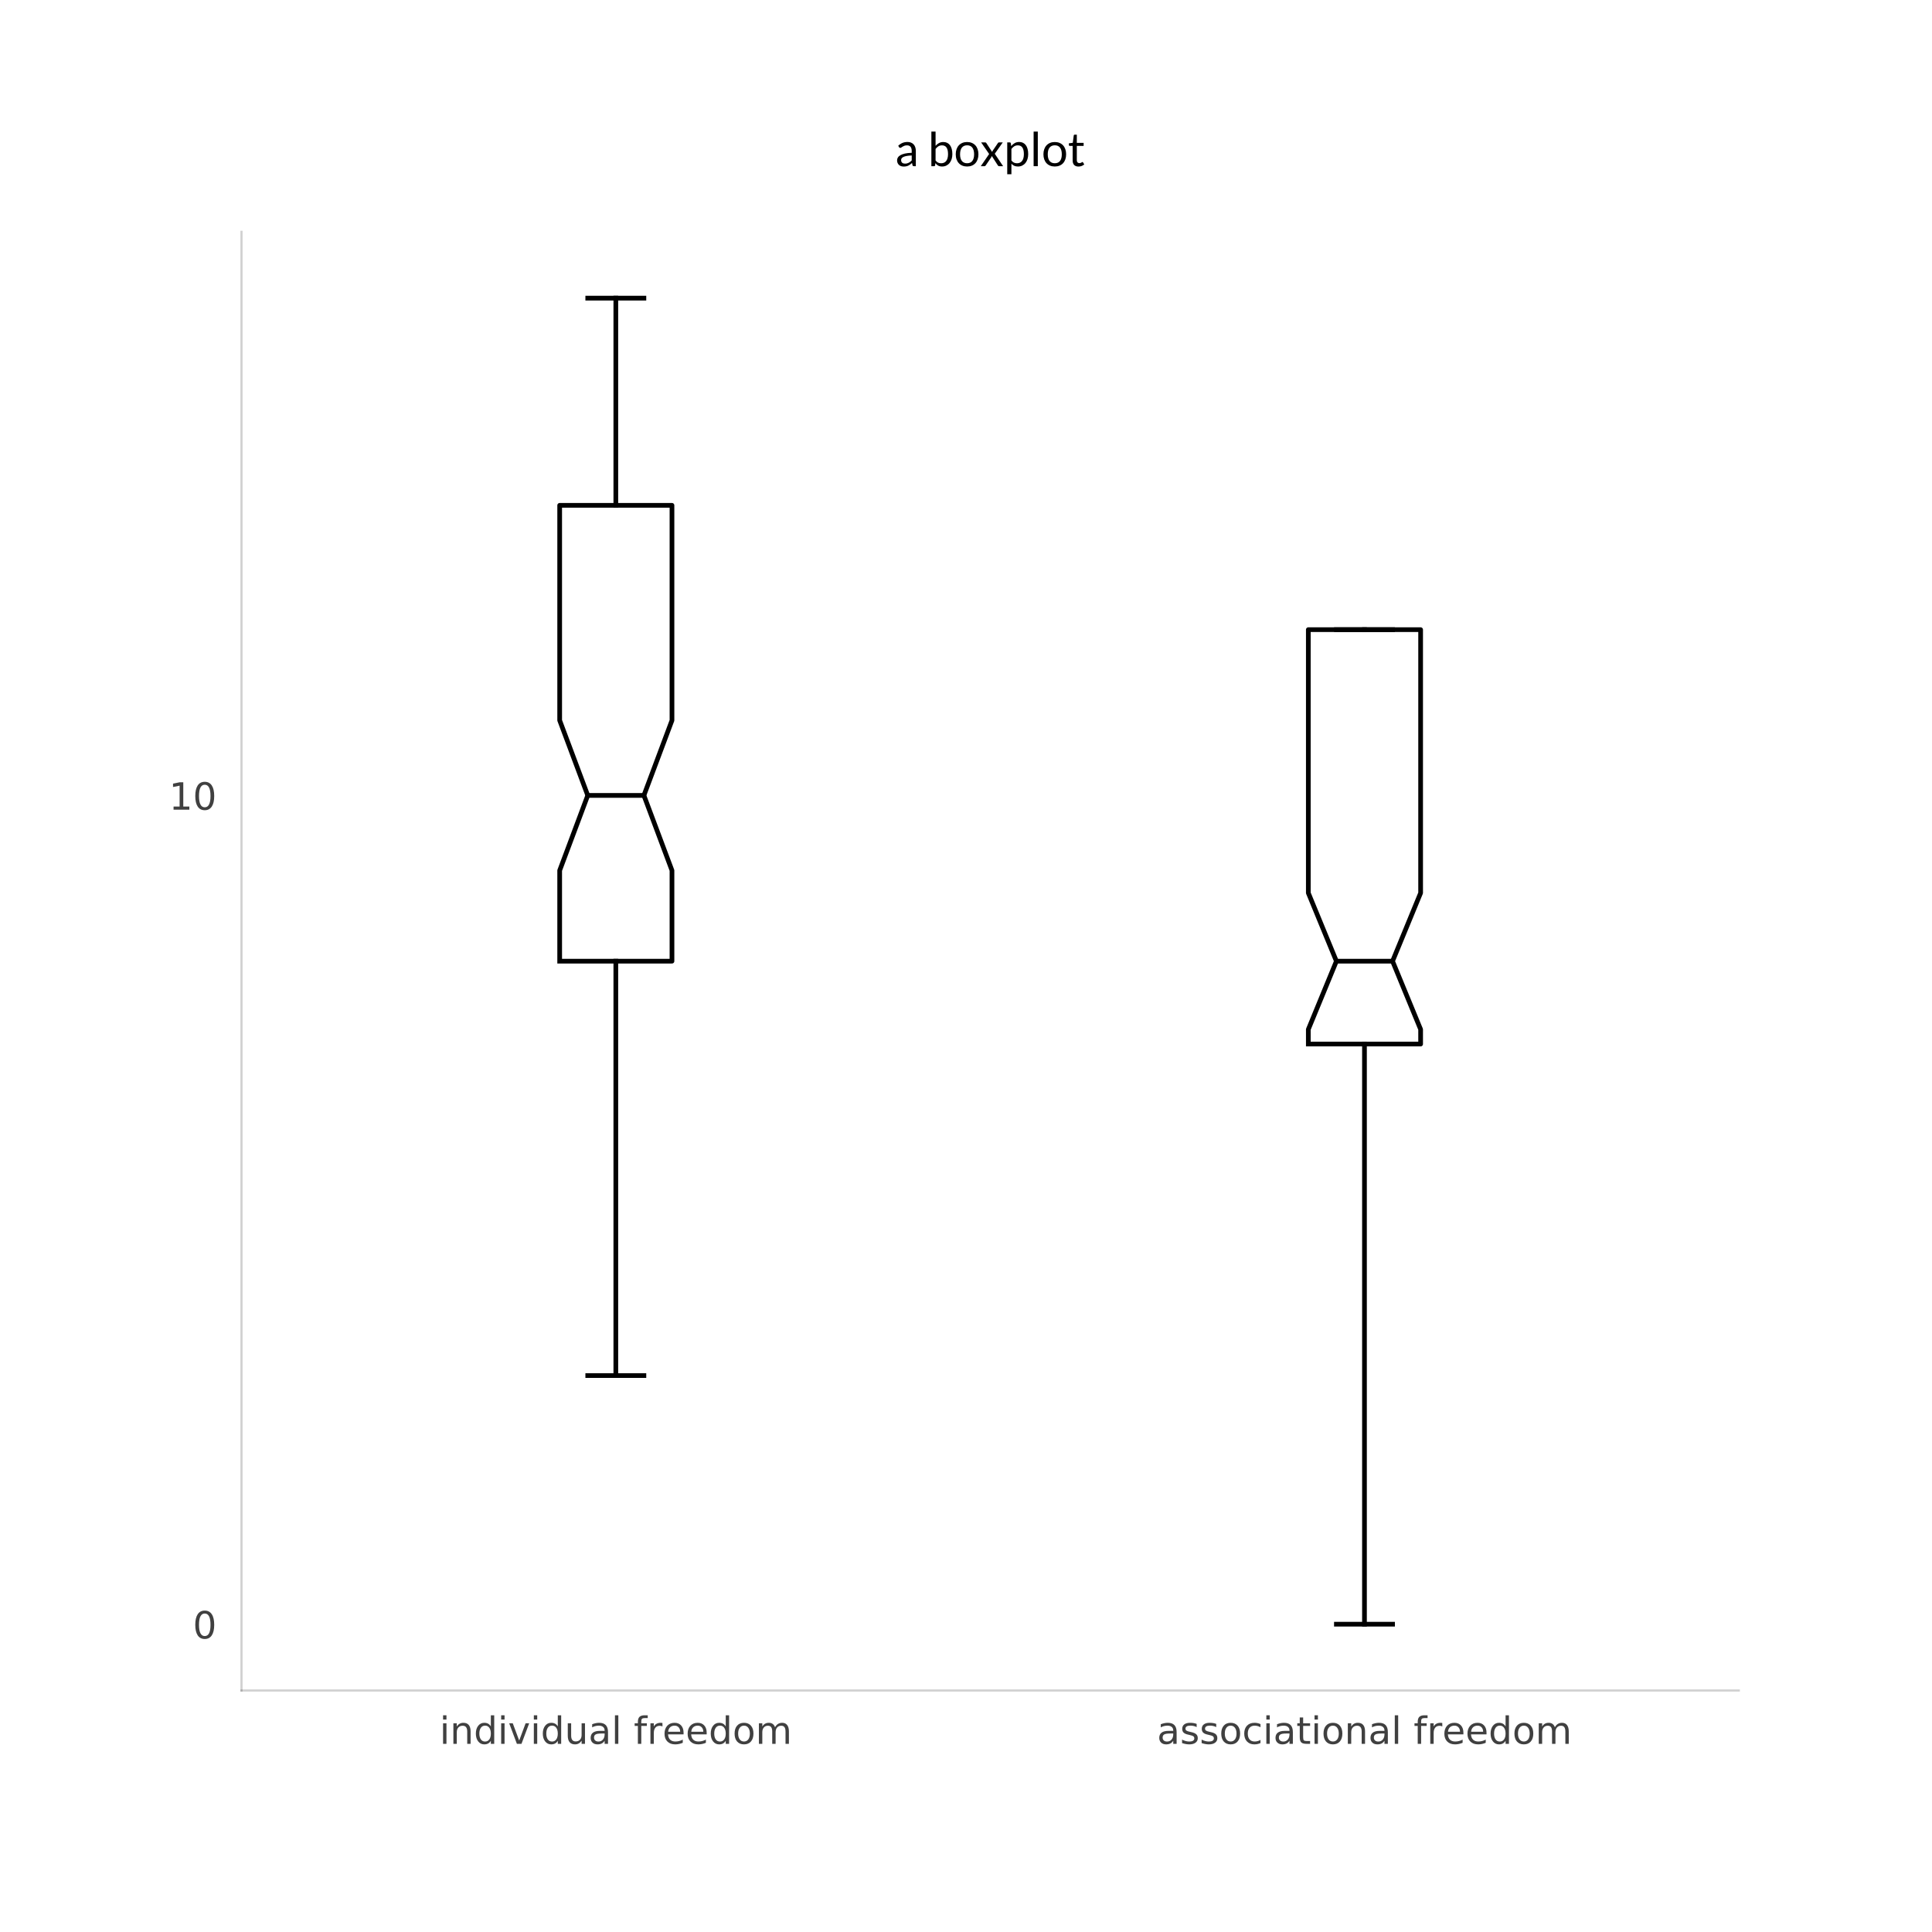
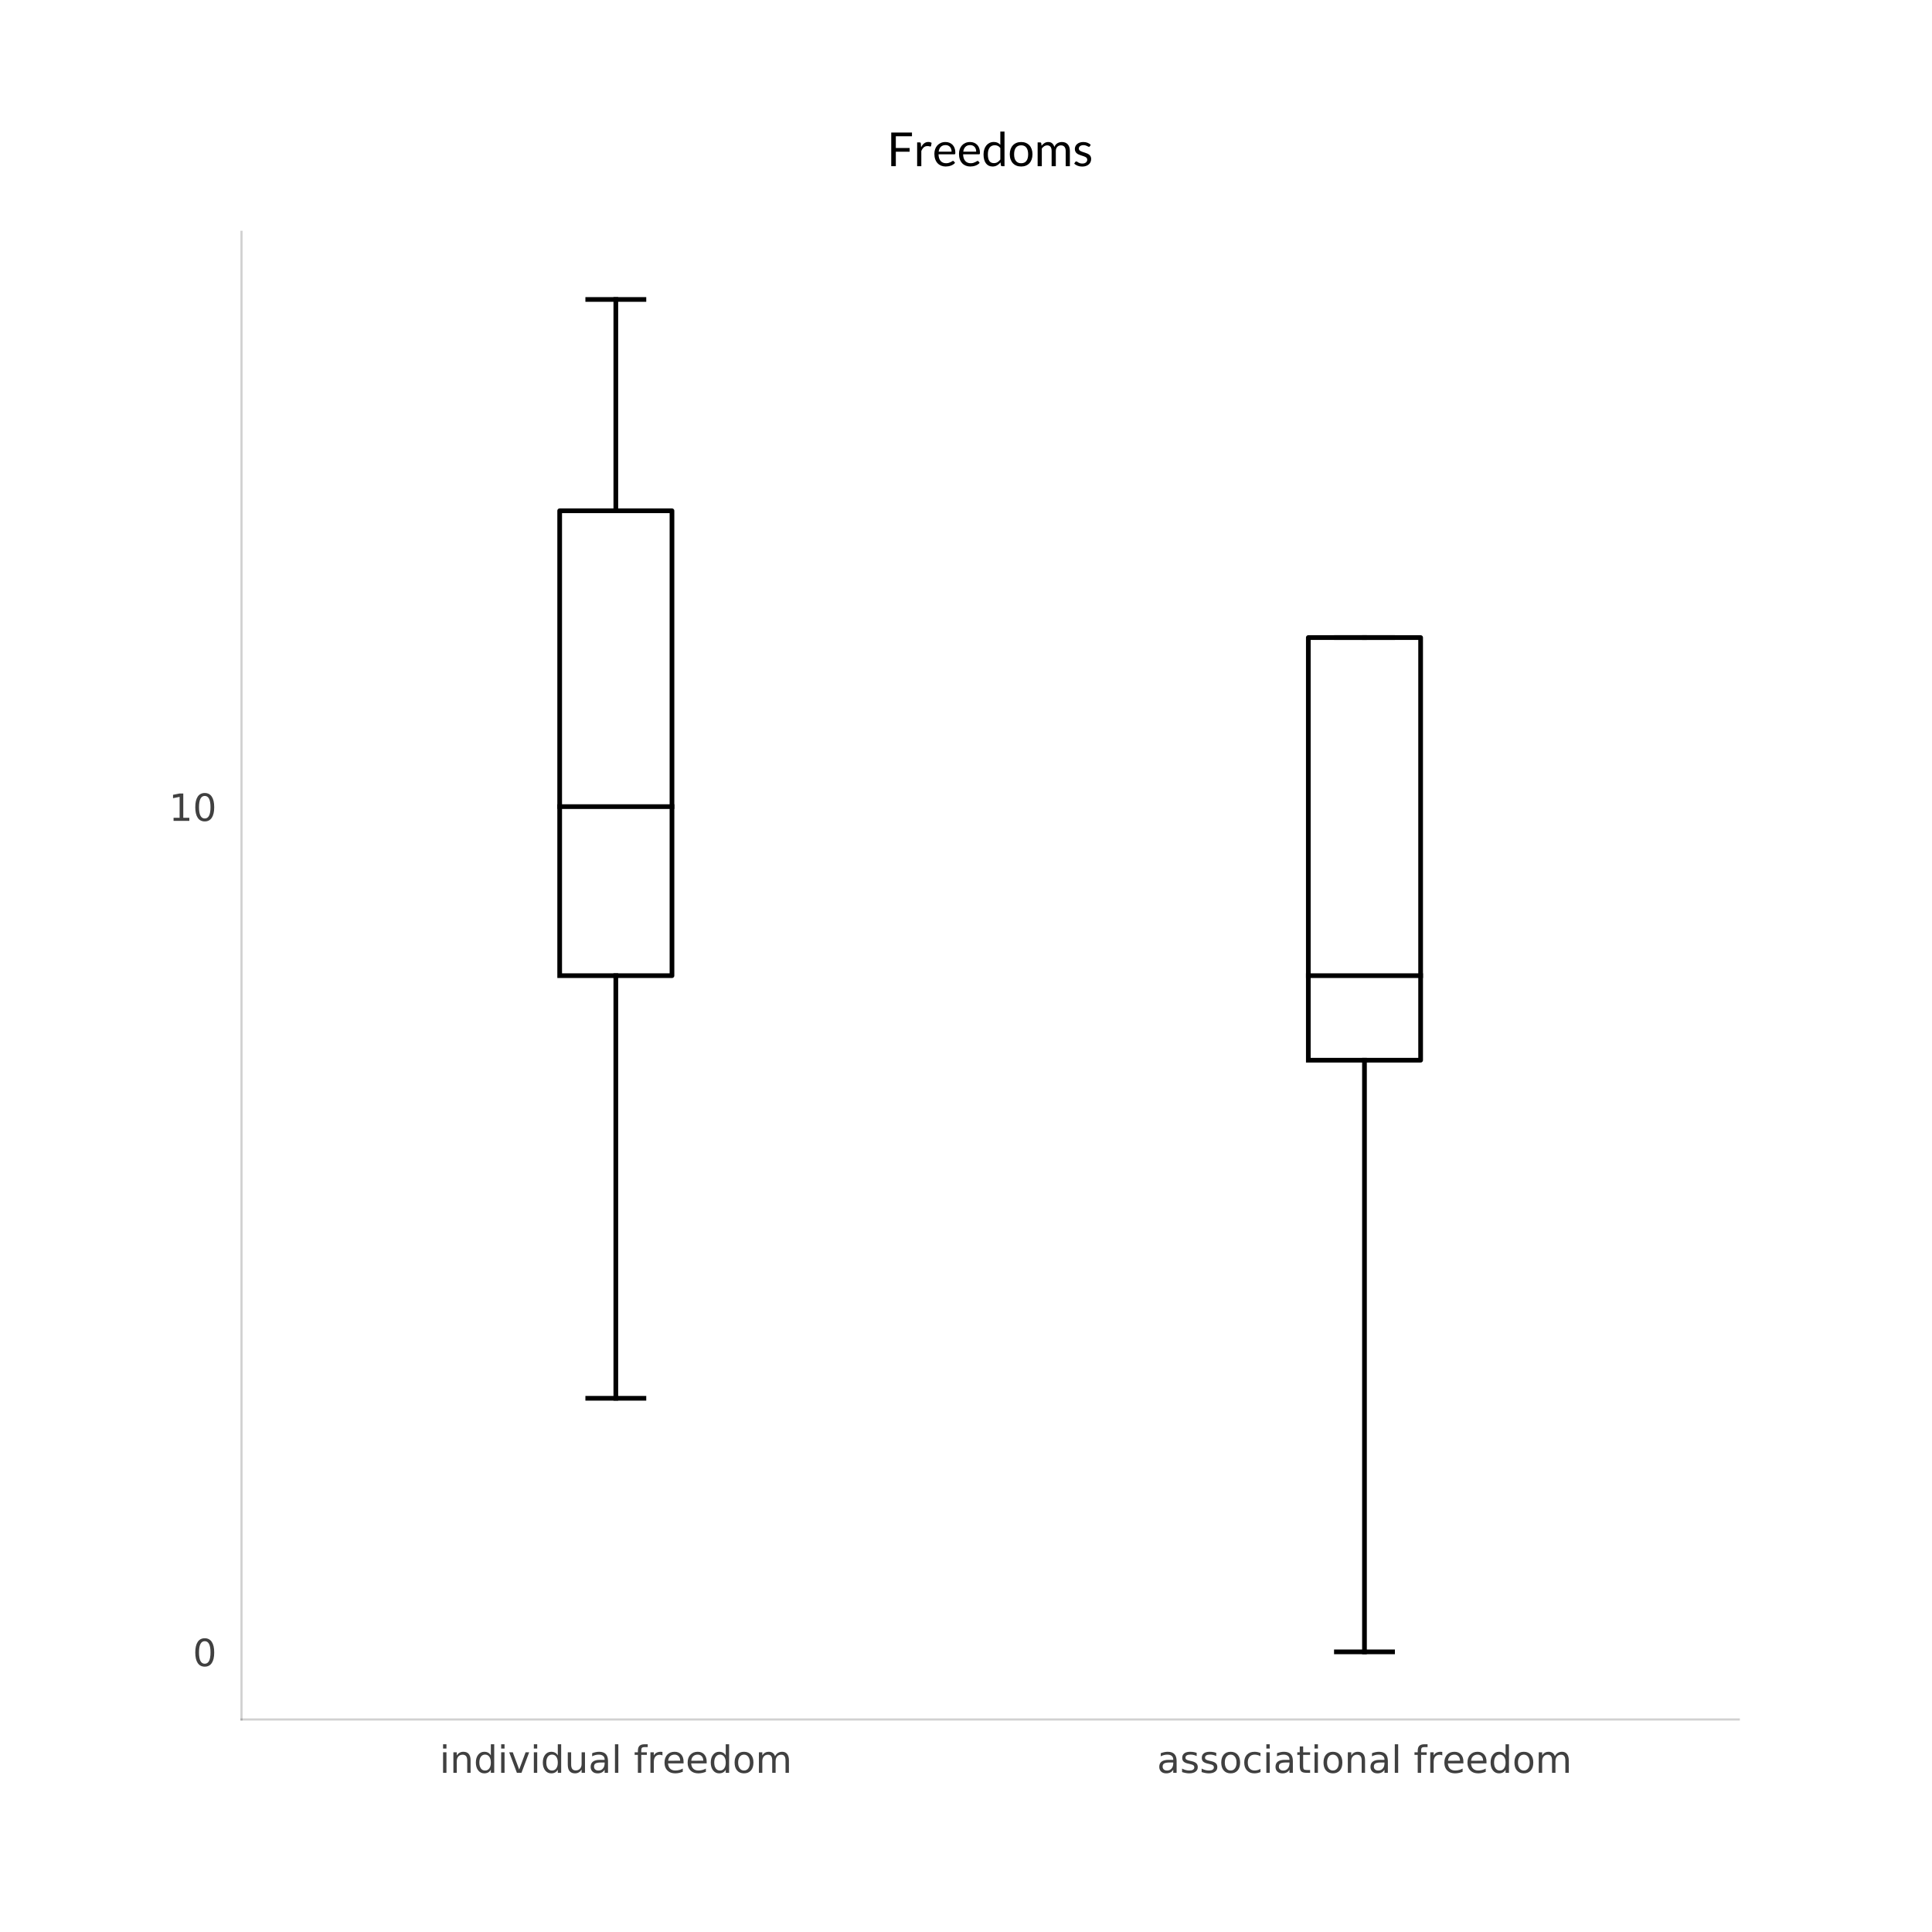
<svg xmlns="http://www.w3.org/2000/svg" xmlns:xlink="http://www.w3.org/1999/xlink" height="720pt" version="1.1" viewBox="0 0 720 720" width="720pt">
  <defs>
    <style type="text/css">
*{stroke-linecap:butt;stroke-linejoin:round;}
  </style>
  </defs>
  <g id="figure_1">
    <g id="patch_1">
      <path d="M 0 720  L 720 720  L 720 0  L 0 0  z " style="fill:#ffffff;" />
    </g>
    <g id="axes_1">
      <g id="patch_2">
-         <path d="M 90 630  L 648 630  L 648 86.4  L 90 86.4  z " style="fill:#ffffff;" />
+         <path d="M 90 640.8  L 648 640.8  L 648 86.4  L 90 86.4  z " style="fill:#ffffff;" />
      </g>
      <g id="matplotlib.axis_1">
        <g id="xtick_1">
          <g id="line2d_1" />
          <g id="text_1">
            <defs>
              <path d="M 9.422 54.688  L 18.406 54.688  L 18.406 0  L 9.422 0  z M 9.422 75.984  L 18.406 75.984  L 18.406 64.594  L 9.422 64.594  z " id="DejaVuSans-69" />
              <path d="M 54.891 33.016  L 54.891 0  L 45.906 0  L 45.906 32.719  Q 45.906 40.484 42.875 44.328  Q 39.844 48.188 33.797 48.188  Q 26.516 48.188 22.312 43.547  Q 18.109 38.922 18.109 30.906  L 18.109 0  L 9.078 0  L 9.078 54.688  L 18.109 54.688  L 18.109 46.188  Q 21.344 51.125 25.703 53.562  Q 30.078 56 35.797 56  Q 45.219 56 50.047 50.172  Q 54.891 44.344 54.891 33.016  z " id="DejaVuSans-6e" />
              <path d="M 45.406 46.391  L 45.406 75.984  L 54.391 75.984  L 54.391 0  L 45.406 0  L 45.406 8.203  Q 42.578 3.328 38.25 0.953  Q 33.938 -1.422 27.875 -1.422  Q 17.969 -1.422 11.734 6.484  Q 5.516 14.406 5.516 27.297  Q 5.516 40.188 11.734 48.094  Q 17.969 56 27.875 56  Q 33.938 56 38.25 53.625  Q 42.578 51.266 45.406 46.391  z M 14.797 27.297  Q 14.797 17.391 18.875 11.75  Q 22.953 6.109 30.078 6.109  Q 37.203 6.109 41.297 11.75  Q 45.406 17.391 45.406 27.297  Q 45.406 37.203 41.297 42.844  Q 37.203 48.484 30.078 48.484  Q 22.953 48.484 18.875 42.844  Q 14.797 37.203 14.797 27.297  z " id="DejaVuSans-64" />
              <path d="M 2.984 54.688  L 12.5 54.688  L 29.594 8.797  L 46.688 54.688  L 56.203 54.688  L 35.688 0  L 23.484 0  z " id="DejaVuSans-76" />
              <path d="M 8.5 21.578  L 8.5 54.688  L 17.484 54.688  L 17.484 21.922  Q 17.484 14.156 20.5 10.266  Q 23.531 6.391 29.594 6.391  Q 36.859 6.391 41.078 11.031  Q 45.312 15.672 45.312 23.688  L 45.312 54.688  L 54.297 54.688  L 54.297 0  L 45.312 0  L 45.312 8.406  Q 42.047 3.422 37.719 1  Q 33.406 -1.422 27.688 -1.422  Q 18.266 -1.422 13.375 4.438  Q 8.5 10.297 8.5 21.578  z M 31.109 56  z " id="DejaVuSans-75" />
              <path d="M 34.281 27.484  Q 23.391 27.484 19.188 25  Q 14.984 22.516 14.984 16.5  Q 14.984 11.719 18.141 8.906  Q 21.297 6.109 26.703 6.109  Q 34.188 6.109 38.703 11.406  Q 43.219 16.703 43.219 25.484  L 43.219 27.484  z M 52.203 31.203  L 52.203 0  L 43.219 0  L 43.219 8.297  Q 40.141 3.328 35.547 0.953  Q 30.953 -1.422 24.312 -1.422  Q 15.922 -1.422 10.953 3.297  Q 6 8.016 6 15.922  Q 6 25.141 12.172 29.828  Q 18.359 34.516 30.609 34.516  L 43.219 34.516  L 43.219 35.406  Q 43.219 41.609 39.141 45  Q 35.062 48.391 27.688 48.391  Q 23 48.391 18.547 47.266  Q 14.109 46.141 10.016 43.891  L 10.016 52.203  Q 14.938 54.109 19.578 55.047  Q 24.219 56 28.609 56  Q 40.484 56 46.344 49.844  Q 52.203 43.703 52.203 31.203  z " id="DejaVuSans-61" />
              <path d="M 9.422 75.984  L 18.406 75.984  L 18.406 0  L 9.422 0  z " id="DejaVuSans-6c" />
              <path id="DejaVuSans-20" />
              <path d="M 37.109 75.984  L 37.109 68.5  L 28.516 68.5  Q 23.688 68.5 21.797 66.547  Q 19.922 64.594 19.922 59.516  L 19.922 54.688  L 34.719 54.688  L 34.719 47.703  L 19.922 47.703  L 19.922 0  L 10.891 0  L 10.891 47.703  L 2.297 47.703  L 2.297 54.688  L 10.891 54.688  L 10.891 58.5  Q 10.891 67.625 15.141 71.797  Q 19.391 75.984 28.609 75.984  z " id="DejaVuSans-66" />
              <path d="M 41.109 46.297  Q 39.594 47.172 37.812 47.578  Q 36.031 48 33.891 48  Q 26.266 48 22.188 43.047  Q 18.109 38.094 18.109 28.812  L 18.109 0  L 9.078 0  L 9.078 54.688  L 18.109 54.688  L 18.109 46.188  Q 20.953 51.172 25.484 53.578  Q 30.031 56 36.531 56  Q 37.453 56 38.578 55.875  Q 39.703 55.766 41.062 55.516  z " id="DejaVuSans-72" />
              <path d="M 56.203 29.594  L 56.203 25.203  L 14.891 25.203  Q 15.484 15.922 20.484 11.062  Q 25.484 6.203 34.422 6.203  Q 39.594 6.203 44.453 7.469  Q 49.312 8.734 54.109 11.281  L 54.109 2.781  Q 49.266 0.734 44.188 -0.344  Q 39.109 -1.422 33.891 -1.422  Q 20.797 -1.422 13.156 6.188  Q 5.516 13.812 5.516 26.812  Q 5.516 40.234 12.766 48.109  Q 20.016 56 32.328 56  Q 43.359 56 49.781 48.891  Q 56.203 41.797 56.203 29.594  z M 47.219 32.234  Q 47.125 39.594 43.094 43.984  Q 39.062 48.391 32.422 48.391  Q 24.906 48.391 20.391 44.141  Q 15.875 39.891 15.188 32.172  z " id="DejaVuSans-65" />
              <path d="M 30.609 48.391  Q 23.391 48.391 19.188 42.75  Q 14.984 37.109 14.984 27.297  Q 14.984 17.484 19.156 11.844  Q 23.344 6.203 30.609 6.203  Q 37.797 6.203 41.984 11.859  Q 46.188 17.531 46.188 27.297  Q 46.188 37.016 41.984 42.703  Q 37.797 48.391 30.609 48.391  z M 30.609 56  Q 42.328 56 49.016 48.375  Q 55.719 40.766 55.719 27.297  Q 55.719 13.875 49.016 6.219  Q 42.328 -1.422 30.609 -1.422  Q 18.844 -1.422 12.172 6.219  Q 5.516 13.875 5.516 27.297  Q 5.516 40.766 12.172 48.375  Q 18.844 56 30.609 56  z " id="DejaVuSans-6f" />
              <path d="M 52 44.188  Q 55.375 50.25 60.062 53.125  Q 64.75 56 71.094 56  Q 79.641 56 84.281 50.016  Q 88.922 44.047 88.922 33.016  L 88.922 0  L 79.891 0  L 79.891 32.719  Q 79.891 40.578 77.094 44.375  Q 74.312 48.188 68.609 48.188  Q 61.625 48.188 57.562 43.547  Q 53.516 38.922 53.516 30.906  L 53.516 0  L 44.484 0  L 44.484 32.719  Q 44.484 40.625 41.703 44.406  Q 38.922 48.188 33.109 48.188  Q 26.219 48.188 22.156 43.531  Q 18.109 38.875 18.109 30.906  L 18.109 0  L 9.078 0  L 9.078 54.688  L 18.109 54.688  L 18.109 46.188  Q 21.188 51.219 25.484 53.609  Q 29.781 56 35.688 56  Q 41.656 56 45.828 52.969  Q 50 49.953 52 44.188  z " id="DejaVuSans-6d" />
            </defs>
-             <g style="fill:#404040;" transform="translate(163.8039 649.8778)scale(0.14 -0.14)">
+             <g style="fill:#404040;" transform="translate(163.8039 660.6778)scale(0.14 -0.14)">
              <use xlink:href="#DejaVuSans-69" />
              <use x="27.783" xlink:href="#DejaVuSans-6e" />
              <use x="91.162" xlink:href="#DejaVuSans-64" />
              <use x="154.639" xlink:href="#DejaVuSans-69" />
              <use x="182.422" xlink:href="#DejaVuSans-76" />
              <use x="241.602" xlink:href="#DejaVuSans-69" />
              <use x="269.385" xlink:href="#DejaVuSans-64" />
              <use x="332.861" xlink:href="#DejaVuSans-75" />
              <use x="396.24" xlink:href="#DejaVuSans-61" />
              <use x="457.52" xlink:href="#DejaVuSans-6c" />
              <use x="485.303" xlink:href="#DejaVuSans-20" />
              <use x="517.09" xlink:href="#DejaVuSans-66" />
              <use x="552.295" xlink:href="#DejaVuSans-72" />
              <use x="593.377" xlink:href="#DejaVuSans-65" />
              <use x="654.9" xlink:href="#DejaVuSans-65" />
              <use x="716.424" xlink:href="#DejaVuSans-64" />
              <use x="779.9" xlink:href="#DejaVuSans-6f" />
              <use x="841.082" xlink:href="#DejaVuSans-6d" />
            </g>
          </g>
        </g>
        <g id="xtick_2">
          <g id="line2d_2" />
          <g id="text_2">
            <defs>
              <path d="M 44.281 53.078  L 44.281 44.578  Q 40.484 46.531 36.375 47.5  Q 32.281 48.484 27.875 48.484  Q 21.188 48.484 17.844 46.438  Q 14.5 44.391 14.5 40.281  Q 14.5 37.156 16.891 35.375  Q 19.281 33.594 26.516 31.984  L 29.594 31.297  Q 39.156 29.25 43.188 25.516  Q 47.219 21.781 47.219 15.094  Q 47.219 7.469 41.188 3.016  Q 35.156 -1.422 24.609 -1.422  Q 20.219 -1.422 15.453 -0.562  Q 10.688 0.297 5.422 2  L 5.422 11.281  Q 10.406 8.688 15.234 7.391  Q 20.062 6.109 24.812 6.109  Q 31.156 6.109 34.562 8.281  Q 37.984 10.453 37.984 14.406  Q 37.984 18.062 35.516 20.016  Q 33.062 21.969 24.703 23.781  L 21.578 24.516  Q 13.234 26.266 9.516 29.906  Q 5.812 33.547 5.812 39.891  Q 5.812 47.609 11.281 51.797  Q 16.75 56 26.812 56  Q 31.781 56 36.172 55.266  Q 40.578 54.547 44.281 53.078  z " id="DejaVuSans-73" />
              <path d="M 48.781 52.594  L 48.781 44.188  Q 44.969 46.297 41.141 47.344  Q 37.312 48.391 33.406 48.391  Q 24.656 48.391 19.812 42.844  Q 14.984 37.312 14.984 27.297  Q 14.984 17.281 19.812 11.734  Q 24.656 6.203 33.406 6.203  Q 37.312 6.203 41.141 7.25  Q 44.969 8.297 48.781 10.406  L 48.781 2.094  Q 45.016 0.344 40.984 -0.531  Q 36.969 -1.422 32.422 -1.422  Q 20.062 -1.422 12.781 6.344  Q 5.516 14.109 5.516 27.297  Q 5.516 40.672 12.859 48.328  Q 20.219 56 33.016 56  Q 37.156 56 41.109 55.141  Q 45.062 54.297 48.781 52.594  z " id="DejaVuSans-63" />
              <path d="M 18.312 70.219  L 18.312 54.688  L 36.812 54.688  L 36.812 47.703  L 18.312 47.703  L 18.312 18.016  Q 18.312 11.328 20.141 9.422  Q 21.969 7.516 27.594 7.516  L 36.812 7.516  L 36.812 0  L 27.594 0  Q 17.188 0 13.234 3.875  Q 9.281 7.766 9.281 18.016  L 9.281 47.703  L 2.688 47.703  L 2.688 54.688  L 9.281 54.688  L 9.281 70.219  z " id="DejaVuSans-74" />
            </defs>
-             <g style="fill:#404040;" transform="translate(431.1839 649.8778)scale(0.14 -0.14)">
+             <g style="fill:#404040;" transform="translate(431.1839 660.6778)scale(0.14 -0.14)">
              <use xlink:href="#DejaVuSans-61" />
              <use x="61.279" xlink:href="#DejaVuSans-73" />
              <use x="113.379" xlink:href="#DejaVuSans-73" />
              <use x="165.479" xlink:href="#DejaVuSans-6f" />
              <use x="226.66" xlink:href="#DejaVuSans-63" />
              <use x="281.641" xlink:href="#DejaVuSans-69" />
              <use x="309.424" xlink:href="#DejaVuSans-61" />
              <use x="370.703" xlink:href="#DejaVuSans-74" />
              <use x="409.912" xlink:href="#DejaVuSans-69" />
              <use x="437.695" xlink:href="#DejaVuSans-6f" />
              <use x="498.877" xlink:href="#DejaVuSans-6e" />
              <use x="562.256" xlink:href="#DejaVuSans-61" />
              <use x="623.535" xlink:href="#DejaVuSans-6c" />
              <use x="651.318" xlink:href="#DejaVuSans-20" />
              <use x="683.105" xlink:href="#DejaVuSans-66" />
              <use x="718.311" xlink:href="#DejaVuSans-72" />
              <use x="759.393" xlink:href="#DejaVuSans-65" />
              <use x="820.916" xlink:href="#DejaVuSans-65" />
              <use x="882.439" xlink:href="#DejaVuSans-64" />
              <use x="945.916" xlink:href="#DejaVuSans-6f" />
              <use x="1007.098" xlink:href="#DejaVuSans-6d" />
            </g>
          </g>
        </g>
      </g>
      <g id="matplotlib.axis_2">
        <g id="ytick_1">
          <g id="line2d_3" />
          <g id="text_3">
            <defs>
              <path d="M 31.781 66.406  Q 24.172 66.406 20.328 58.906  Q 16.5 51.422 16.5 36.375  Q 16.5 21.391 20.328 13.891  Q 24.172 6.391 31.781 6.391  Q 39.453 6.391 43.281 13.891  Q 47.125 21.391 47.125 36.375  Q 47.125 51.422 43.281 58.906  Q 39.453 66.406 31.781 66.406  z M 31.781 74.219  Q 44.047 74.219 50.516 64.516  Q 56.984 54.828 56.984 36.375  Q 56.984 17.969 50.516 8.266  Q 44.047 -1.422 31.781 -1.422  Q 19.531 -1.422 13.062 8.266  Q 6.594 17.969 6.594 36.375  Q 6.594 54.828 13.062 64.516  Q 19.531 74.219 31.781 74.219  z " id="DejaVuSans-30" />
            </defs>
-             <g style="fill:#404040;" transform="translate(71.8525 610.6098)scale(0.14 -0.14)">
+             <g style="fill:#404040;" transform="translate(71.8525 620.9189)scale(0.14 -0.14)">
              <use xlink:href="#DejaVuSans-30" />
            </g>
          </g>
        </g>
        <g id="ytick_2">
          <g id="line2d_4" />
          <g id="text_4">
            <defs>
              <path d="M 12.406 8.297  L 28.516 8.297  L 28.516 63.922  L 10.984 60.406  L 10.984 69.391  L 28.422 72.906  L 38.281 72.906  L 38.281 8.297  L 54.391 8.297  L 54.391 0  L 12.406 0  z " id="DejaVuSans-31" />
            </defs>
-             <g style="fill:#404040;" transform="translate(62.945 301.7462)scale(0.14 -0.14)">
+             <g style="fill:#404040;" transform="translate(62.945 305.9189)scale(0.14 -0.14)">
              <use xlink:href="#DejaVuSans-31" />
              <use x="63.623" xlink:href="#DejaVuSans-30" />
            </g>
          </g>
        </g>
      </g>
      <g id="line2d_5">
-         <path clip-path="url(#pc41f311f8a)" d="M 208.575 358.2  L 250.425 358.2  L 250.425 324.385  L 239.963 296.427  L 250.425 268.469  L 250.425 188.325  L 208.575 188.325  L 208.575 268.469  L 219.037 296.427  L 208.575 324.385  L 208.575 358.2  " style="fill:none;stroke:#000000;stroke-linecap:square;stroke-width:1.75;" />
+         <path clip-path="url(#p5ec789d038)" d="M 208.575 363.6  L 250.425 363.6  L 250.425 190.35  L 208.575 190.35  L 208.575 363.6  " style="fill:none;stroke:#000000;stroke-linecap:square;stroke-width:1.75;" />
      </g>
      <g id="line2d_6">
-         <path clip-path="url(#pc41f311f8a)" d="M 229.5 358.2  L 229.5 512.632  " style="fill:none;stroke:#000000;stroke-linecap:square;stroke-width:1.75;" />
+         <path clip-path="url(#p5ec789d038)" d="M 229.5 363.6  L 229.5 521.1  " style="fill:none;stroke:#000000;stroke-linecap:square;stroke-width:1.75;" />
      </g>
      <g id="line2d_7">
-         <path clip-path="url(#pc41f311f8a)" d="M 229.5 188.325  L 229.5 111.109  " style="fill:none;stroke:#000000;stroke-linecap:square;stroke-width:1.75;" />
+         <path clip-path="url(#p5ec789d038)" d="M 229.5 190.35  L 229.5 111.6  " style="fill:none;stroke:#000000;stroke-linecap:square;stroke-width:1.75;" />
      </g>
      <g id="line2d_8">
-         <path clip-path="url(#pc41f311f8a)" d="M 219.037 512.632  L 239.963 512.632  " style="fill:none;stroke:#000000;stroke-linecap:square;stroke-width:1.75;" />
+         <path clip-path="url(#p5ec789d038)" d="M 219.037 521.1  L 239.963 521.1  " style="fill:none;stroke:#000000;stroke-linecap:square;stroke-width:1.75;" />
      </g>
      <g id="line2d_9">
-         <path clip-path="url(#pc41f311f8a)" d="M 219.037 111.109  L 239.963 111.109  " style="fill:none;stroke:#000000;stroke-linecap:square;stroke-width:1.75;" />
+         <path clip-path="url(#p5ec789d038)" d="M 219.037 111.6  L 239.963 111.6  " style="fill:none;stroke:#000000;stroke-linecap:square;stroke-width:1.75;" />
      </g>
      <g id="line2d_10" />
      <g id="line2d_11">
-         <path clip-path="url(#pc41f311f8a)" d="M 487.575 389.086  L 529.425 389.086  L 529.425 383.616  L 518.962 358.2  L 529.425 332.784  L 529.425 234.655  L 487.575 234.655  L 487.575 332.784  L 498.038 358.2  L 487.575 383.616  L 487.575 389.086  " style="fill:none;stroke:#000000;stroke-linecap:square;stroke-width:1.75;" />
+         <path clip-path="url(#p5ec789d038)" d="M 487.575 395.1  L 529.425 395.1  L 529.425 237.6  L 487.575 237.6  L 487.575 395.1  " style="fill:none;stroke:#000000;stroke-linecap:square;stroke-width:1.75;" />
      </g>
      <g id="line2d_12">
-         <path clip-path="url(#pc41f311f8a)" d="M 508.5 389.086  L 508.5 605.291  " style="fill:none;stroke:#000000;stroke-linecap:square;stroke-width:1.75;" />
+         <path clip-path="url(#p5ec789d038)" d="M 508.5 395.1  L 508.5 615.6  " style="fill:none;stroke:#000000;stroke-linecap:square;stroke-width:1.75;" />
      </g>
      <g id="line2d_13">
-         <path clip-path="url(#pc41f311f8a)" d="M 508.5 234.655  L 508.5 234.655  " style="fill:none;stroke:#000000;stroke-linecap:square;stroke-width:1.75;" />
+         <path clip-path="url(#p5ec789d038)" d="M 508.5 237.6  L 508.5 237.6  " style="fill:none;stroke:#000000;stroke-linecap:square;stroke-width:1.75;" />
      </g>
      <g id="line2d_14">
-         <path clip-path="url(#pc41f311f8a)" d="M 498.038 605.291  L 518.962 605.291  " style="fill:none;stroke:#000000;stroke-linecap:square;stroke-width:1.75;" />
+         <path clip-path="url(#p5ec789d038)" d="M 498.038 615.6  L 518.962 615.6  " style="fill:none;stroke:#000000;stroke-linecap:square;stroke-width:1.75;" />
      </g>
      <g id="line2d_15">
-         <path clip-path="url(#pc41f311f8a)" d="M 498.038 234.655  L 518.962 234.655  " style="fill:none;stroke:#000000;stroke-linecap:square;stroke-width:1.75;" />
+         <path clip-path="url(#p5ec789d038)" d="M 498.038 237.6  L 518.962 237.6  " style="fill:none;stroke:#000000;stroke-linecap:square;stroke-width:1.75;" />
      </g>
      <g id="line2d_16" />
      <g id="line2d_17">
-         <path clip-path="url(#pc41f311f8a)" d="M 219.037 296.427  L 239.963 296.427  " style="fill:none;stroke:#000000;stroke-linecap:square;stroke-width:1.75;" />
+         <path clip-path="url(#p5ec789d038)" d="M 208.575 300.6  L 250.425 300.6  " style="fill:none;stroke:#000000;stroke-linecap:square;stroke-width:1.75;" />
      </g>
      <g id="line2d_18">
-         <path clip-path="url(#pc41f311f8a)" d="M 498.038 358.2  L 518.962 358.2  " style="fill:none;stroke:#000000;stroke-linecap:square;stroke-width:1.75;" />
+         <path clip-path="url(#p5ec789d038)" d="M 487.575 363.6  L 529.425 363.6  " style="fill:none;stroke:#000000;stroke-linecap:square;stroke-width:1.75;" />
      </g>
      <g id="patch_3">
-         <path d="M 90 630  L 90 86.4  " style="fill:none;stroke:#1a1a1a;stroke-linecap:square;stroke-linejoin:miter;stroke-opacity:0.2;stroke-width:0.8;" />
+         <path d="M 90 640.8  L 90 86.4  " style="fill:none;stroke:#1a1a1a;stroke-linecap:square;stroke-linejoin:miter;stroke-opacity:0.2;stroke-width:0.8;" />
      </g>
      <g id="patch_4">
-         <path d="M 90 630  L 648 630  " style="fill:none;stroke:#1a1a1a;stroke-linecap:square;stroke-linejoin:miter;stroke-opacity:0.2;stroke-width:0.8;" />
+         <path d="M 90 640.8  L 648 640.8  " style="fill:none;stroke:#1a1a1a;stroke-linecap:square;stroke-linejoin:miter;stroke-opacity:0.2;stroke-width:0.8;" />
      </g>
      <g id="text_5">
        <defs>
-           <path d="M 44.5 0  L 40.547 0  Q 39.25 0 38.453 0.391  Q 37.656 0.797 37.406 2.094  L 36.406 6.797  Q 34.406 5 32.5 3.578  Q 30.594 2.156 28.5 1.172  Q 26.406 0.203 24.031 -0.297  Q 21.656 -0.797 18.75 -0.797  Q 15.797 -0.797 13.219 0.016  Q 10.656 0.844 8.75 2.5  Q 6.844 4.156 5.719 6.672  Q 4.594 9.203 4.594 12.656  Q 4.594 15.656 6.25 18.422  Q 7.906 21.203 11.578 23.344  Q 15.25 25.5 21.203 26.875  Q 27.156 28.25 35.75 28.453  L 35.75 32.406  Q 35.75 38.297 33.219 41.312  Q 30.703 44.344 25.75 44.344  Q 22.5 44.344 20.266 43.516  Q 18.047 42.703 16.422 41.672  Q 14.797 40.656 13.625 39.828  Q 12.453 39 11.297 39  Q 10.406 39 9.719 39.469  Q 9.047 39.953 8.656 40.656  L 7.047 43.5  Q 11.25 47.547 16.094 49.547  Q 20.953 51.547 26.844 51.547  Q 31.094 51.547 34.391 50.141  Q 37.703 48.75 39.953 46.25  Q 42.203 43.75 43.344 40.203  Q 44.5 36.656 44.5 32.406  z M 21.406 5.453  Q 23.75 5.453 25.703 5.922  Q 27.656 6.406 29.375 7.281  Q 31.094 8.156 32.672 9.406  Q 34.25 10.656 35.75 12.25  L 35.75 22.797  Q 29.594 22.594 25.297 21.812  Q 21 21.047 18.297 19.797  Q 15.594 18.547 14.375 16.844  Q 13.156 15.156 13.156 13.047  Q 13.156 11.047 13.797 9.594  Q 14.453 8.156 15.547 7.219  Q 16.656 6.297 18.156 5.875  Q 19.656 5.453 21.406 5.453  z " id="Lato-Regular-61" />
-           <path id="Lato-Regular-20" />
-           <path d="M 7.594 0  L 7.594 73.656  L 16.547 73.656  L 16.547 43.344  Q 19.703 47 23.766 49.219  Q 27.844 51.453 33.094 51.453  Q 37.5 51.453 41.047 49.797  Q 44.594 48.156 47.094 44.875  Q 49.594 41.594 50.938 36.766  Q 52.297 31.953 52.297 25.656  Q 52.297 20.047 50.797 15.219  Q 49.297 10.406 46.469 6.875  Q 43.656 3.344 39.578 1.312  Q 35.5 -0.703 30.406 -0.703  Q 25.5 -0.703 22.078 1.188  Q 18.656 3.094 16.094 6.5  L 15.656 1.906  Q 15.25 0 13.344 0  z M 30.203 44.344  Q 25.844 44.344 22.562 42.344  Q 19.297 40.344 16.547 36.703  L 16.547 12.203  Q 18.953 8.906 21.875 7.547  Q 24.797 6.203 28.406 6.203  Q 35.5 6.203 39.297 11.25  Q 43.094 16.297 43.094 25.656  Q 43.094 30.594 42.219 34.141  Q 41.344 37.703 39.688 39.969  Q 38.047 42.25 35.641 43.297  Q 33.25 44.344 30.203 44.344  z " id="Lato-Regular-62" />
+           <path d="M 52.844 71.656  L 52.844 63.75  L 18.453 63.75  L 18.453 38.703  L 47.844 38.703  L 47.844 30.797  L 18.453 30.797  L 18.453 0  L 8.703 0  L 8.703 71.656  z " id="Lato-Regular-46" />
+           <path d="M 7.297 0  L 7.297 50.656  L 12.406 50.656  Q 13.844 50.656 14.391 50.094  Q 14.953 49.547 15.156 48.203  L 15.75 40.297  Q 18.344 45.594 22.172 48.562  Q 26 51.547 31.156 51.547  Q 33.25 51.547 34.953 51.062  Q 36.656 50.594 38.094 49.75  L 36.953 43.094  Q 36.594 41.844 35.406 41.844  Q 34.703 41.844 33.25 42.312  Q 31.797 42.797 29.203 42.797  Q 24.547 42.797 21.422 40.094  Q 18.297 37.406 16.203 32.25  L 16.203 0  z " id="Lato-Regular-72" />
+           <path d="M 27.344 51.453  Q 31.906 51.453 35.75 49.922  Q 39.594 48.406 42.391 45.531  Q 45.203 42.656 46.766 38.422  Q 48.344 34.203 48.344 28.797  Q 48.344 26.703 47.891 26  Q 47.453 25.297 46.203 25.297  L 12.5 25.297  Q 12.594 20.5 13.797 16.953  Q 15 13.406 17.094 11.031  Q 19.203 8.656 22.094 7.469  Q 25 6.297 28.594 6.297  Q 31.953 6.297 34.375 7.062  Q 36.797 7.844 38.547 8.75  Q 40.297 9.656 41.469 10.422  Q 42.656 11.203 43.5 11.203  Q 44.594 11.203 45.203 10.344  L 47.703 7.094  Q 46.047 5.094 43.75 3.625  Q 41.453 2.156 38.828 1.203  Q 36.203 0.25 33.391 -0.219  Q 30.594 -0.703 27.844 -0.703  Q 22.594 -0.703 18.172 1.062  Q 13.75 2.844 10.516 6.266  Q 7.297 9.703 5.5 14.75  Q 3.703 19.797 3.703 26.344  Q 3.703 31.656 5.328 36.25  Q 6.953 40.844 10 44.219  Q 13.047 47.594 17.438 49.516  Q 21.844 51.453 27.344 51.453  z M 27.547 44.906  Q 21.094 44.906 17.391 41.172  Q 13.703 37.453 12.797 30.844  L 40.344 30.844  Q 40.344 33.953 39.5 36.516  Q 38.656 39.094 37 40.969  Q 35.344 42.844 32.969 43.875  Q 30.594 44.906 27.547 44.906  z " id="Lato-Regular-65" />
+           <path d="M 42.953 0  Q 41.047 0 40.547 1.844  L 39.75 8  Q 36.5 4.047 32.328 1.672  Q 28.156 -0.703 22.75 -0.703  Q 18.406 -0.703 14.844 0.969  Q 11.297 2.656 8.797 5.906  Q 6.297 9.156 4.938 14  Q 3.594 18.844 3.594 25.156  Q 3.594 30.75 5.094 35.578  Q 6.594 40.406 9.422 43.953  Q 12.25 47.5 16.297 49.516  Q 20.344 51.547 25.5 51.547  Q 30.156 51.547 33.453 49.969  Q 36.75 48.406 39.344 45.547  L 39.344 73.656  L 48.25 73.656  L 48.25 0  z M 25.703 6.5  Q 30.047 6.5 33.312 8.5  Q 36.594 10.5 39.344 14.156  L 39.344 38.656  Q 36.906 41.953 33.969 43.266  Q 31.047 44.594 27.5 44.594  Q 20.406 44.594 16.594 39.547  Q 12.797 34.5 12.797 25.156  Q 12.797 20.203 13.641 16.672  Q 14.5 13.156 16.141 10.875  Q 17.797 8.594 20.188 7.547  Q 22.594 6.5 25.703 6.5  z " id="Lato-Regular-64" />
          <path d="M 27.797 51.453  Q 33.344 51.453 37.812 49.594  Q 42.297 47.75 45.422 44.344  Q 48.547 40.953 50.219 36.125  Q 51.906 31.297 51.906 25.344  Q 51.906 19.344 50.219 14.547  Q 48.547 9.75 45.422 6.344  Q 42.297 2.953 37.812 1.125  Q 33.344 -0.703 27.797 -0.703  Q 22.25 -0.703 17.766 1.125  Q 13.297 2.953 10.141 6.344  Q 7 9.75 5.297 14.547  Q 3.594 19.344 3.594 25.344  Q 3.594 31.297 5.297 36.125  Q 7 40.953 10.141 44.344  Q 13.297 47.75 17.766 49.594  Q 22.25 51.453 27.797 51.453  z M 27.797 6.25  Q 35.297 6.25 39 11.266  Q 42.703 16.297 42.703 25.297  Q 42.703 34.344 39 39.391  Q 35.297 44.453 27.797 44.453  Q 24 44.453 21.203 43.141  Q 18.406 41.844 16.531 39.391  Q 14.656 36.953 13.719 33.375  Q 12.797 29.797 12.797 25.297  Q 12.797 20.797 13.719 17.25  Q 14.656 13.703 16.531 11.266  Q 18.406 8.844 21.203 7.547  Q 24 6.25 27.797 6.25  z " id="Lato-Regular-6f" />
-           <path d="M 19.156 25.953  L 2.094 50.656  L 10.656 50.656  Q 11.75 50.656 12.25 50.297  Q 12.75 49.953 13.156 49.297  L 25.547 30.297  Q 26 31.703 26.844 33.094  L 37.75 49.094  Q 38.25 49.797 38.75 50.219  Q 39.25 50.656 40 50.656  L 48.203 50.656  L 31.156 26.453  L 48.906 0  L 40.344 0  Q 39.25 0 38.625 0.578  Q 38 1.156 37.594 1.844  L 24.844 21.703  Q 24.5 20.25 23.797 19.094  L 12 1.844  Q 11.5 1.156 10.922 0.578  Q 10.344 0 9.344 0  L 1.406 0  z " id="Lato-Regular-78" />
-           <path d="M 7.297 -17.156  L 7.297 50.656  L 12.594 50.656  Q 14.5 50.656 15 48.797  L 15.75 42.797  Q 19 46.75 23.172 49.141  Q 27.344 51.547 32.797 51.547  Q 37.156 51.547 40.703 49.875  Q 44.25 48.203 46.75 44.922  Q 49.25 41.656 50.594 36.797  Q 51.953 31.953 51.953 25.656  Q 51.953 20.047 50.453 15.219  Q 48.953 10.406 46.141 6.875  Q 43.344 3.344 39.266 1.312  Q 35.203 -0.703 30.094 -0.703  Q 25.406 -0.703 22.078 0.844  Q 18.75 2.406 16.203 5.25  L 16.203 -17.156  z M 29.844 44.344  Q 25.5 44.344 22.219 42.344  Q 18.953 40.344 16.203 36.703  L 16.203 12.203  Q 18.656 8.906 21.578 7.547  Q 24.5 6.203 28.094 6.203  Q 35.156 6.203 38.953 11.25  Q 42.75 16.297 42.75 25.656  Q 42.75 30.594 41.875 34.141  Q 41 37.703 39.344 39.969  Q 37.703 42.25 35.297 43.297  Q 32.906 44.344 29.844 44.344  z " id="Lato-Regular-70" />
-           <path d="M 17.203 73.656  L 17.203 0  L 8.297 0  L 8.297 73.656  z " id="Lato-Regular-6c" />
-           <path d="M 22.656 -0.797  Q 16.656 -0.797 13.422 2.547  Q 10.203 5.906 10.203 12.203  L 10.203 43.203  L 4.094 43.203  Q 3.297 43.203 2.75 43.672  Q 2.203 44.156 2.203 45.156  L 2.203 48.703  L 10.5 49.75  L 12.547 65.406  Q 12.656 66.156 13.203 66.625  Q 13.75 67.094 14.594 67.094  L 19.094 67.094  L 19.094 49.656  L 33.594 49.656  L 33.594 43.203  L 19.094 43.203  L 19.094 12.797  Q 19.094 9.594 20.641 8.047  Q 22.203 6.5 24.656 6.5  Q 26.047 6.5 27.062 6.875  Q 28.094 7.25 28.844 7.703  Q 29.594 8.156 30.125 8.531  Q 30.656 8.906 31.047 8.906  Q 31.75 8.906 32.297 8.047  L 34.906 3.797  Q 32.594 1.656 29.344 0.422  Q 26.094 -0.797 22.656 -0.797  z " id="Lato-Regular-74" />
+           <path d="M 7.297 0  L 7.297 50.656  L 12.594 50.656  Q 14.5 50.656 15 48.797  L 15.656 43.594  Q 18.453 47.047 21.922 49.25  Q 25.406 51.453 30 51.453  Q 35.156 51.453 38.328 48.594  Q 41.5 45.75 42.906 40.906  Q 43.953 43.656 45.672 45.656  Q 47.406 47.656 49.547 48.953  Q 51.703 50.25 54.125 50.844  Q 56.547 51.453 59.047 51.453  Q 63.047 51.453 66.172 50.172  Q 69.297 48.906 71.469 46.453  Q 73.656 44 74.797 40.422  Q 75.953 36.844 75.953 32.25  L 75.953 0  L 67.047 0  L 67.047 32.25  Q 67.047 38.203 64.438 41.266  Q 61.844 44.344 56.906 44.344  Q 54.703 44.344 52.719 43.562  Q 50.75 42.797 49.25 41.297  Q 47.75 39.797 46.875 37.516  Q 46 35.25 46 32.25  L 46 0  L 37.094 0  L 37.094 32.25  Q 37.094 38.344 34.641 41.344  Q 32.203 44.344 27.5 44.344  Q 24.203 44.344 21.375 42.562  Q 18.547 40.797 16.203 37.75  L 16.203 0  z " id="Lato-Regular-6d" />
+           <path d="M 36.297 42.297  Q 35.703 41.203 34.453 41.203  Q 33.703 41.203 32.75 41.75  Q 31.797 42.297 30.422 42.969  Q 29.047 43.656 27.141 44.219  Q 25.25 44.797 22.656 44.797  Q 20.406 44.797 18.594 44.219  Q 16.797 43.656 15.516 42.656  Q 14.25 41.656 13.578 40.328  Q 12.906 39 12.906 37.453  Q 12.906 35.5 14.031 34.203  Q 15.156 32.906 17 31.953  Q 18.844 31 21.188 30.266  Q 23.547 29.547 26.016 28.719  Q 28.5 27.906 30.844 26.906  Q 33.203 25.906 35.047 24.406  Q 36.906 22.906 38.031 20.719  Q 39.156 18.547 39.156 15.5  Q 39.156 12 37.906 9.016  Q 36.656 6.047 34.203 3.875  Q 31.75 1.703 28.203 0.453  Q 24.656 -0.797 20 -0.797  Q 14.703 -0.797 10.391 0.922  Q 6.094 2.656 3.094 5.344  L 5.203 8.75  Q 5.594 9.406 6.141 9.75  Q 6.703 10.094 7.594 10.094  Q 8.5 10.094 9.5 9.391  Q 10.5 8.703 11.922 7.844  Q 13.344 7 15.375 6.297  Q 17.406 5.594 20.453 5.594  Q 23.047 5.594 25 6.266  Q 26.953 6.953 28.25 8.094  Q 29.547 9.25 30.172 10.75  Q 30.797 12.25 30.797 13.953  Q 30.797 16.047 29.672 17.422  Q 28.547 18.797 26.688 19.766  Q 24.844 20.75 22.469 21.469  Q 20.094 22.203 17.625 23  Q 15.156 23.797 12.781 24.812  Q 10.406 25.844 8.547 27.391  Q 6.703 28.953 5.578 31.219  Q 4.453 33.5 4.453 36.75  Q 4.453 39.656 5.641 42.328  Q 6.844 45 9.141 47.016  Q 11.453 49.047 14.797 50.25  Q 18.156 51.453 22.453 51.453  Q 27.453 51.453 31.422 49.875  Q 35.406 48.297 38.297 45.547  z " id="Lato-Regular-73" />
        </defs>
-         <g transform="translate(333.5146 61.92984)scale(0.175 -0.175)">
-           <use xlink:href="#Lato-Regular-61" />
-           <use x="50.7" xlink:href="#Lato-Regular-20" />
-           <use x="70" xlink:href="#Lato-Regular-62" />
-           <use x="125.9" xlink:href="#Lato-Regular-6f" />
-           <use x="181.453" xlink:href="#Lato-Regular-78" />
-           <use x="231.853" xlink:href="#Lato-Regular-70" />
-           <use x="287.053" xlink:href="#Lato-Regular-6c" />
-           <use x="312.653" xlink:href="#Lato-Regular-6f" />
-           <use x="368.253" xlink:href="#Lato-Regular-74" />
+         <g transform="translate(330.6176 61.92984)scale(0.175 -0.175)">
+           <use xlink:href="#Lato-Regular-46" />
+           <use x="56.553" xlink:href="#Lato-Regular-72" />
+           <use x="96.853" xlink:href="#Lato-Regular-65" />
+           <use x="149.253" xlink:href="#Lato-Regular-65" />
+           <use x="201.653" xlink:href="#Lato-Regular-64" />
+           <use x="257.553" xlink:href="#Lato-Regular-6f" />
+           <use x="313.153" xlink:href="#Lato-Regular-6d" />
+           <use x="395.253" xlink:href="#Lato-Regular-73" />
        </g>
        <g transform="translate(369 80.4)scale(0.175 -0.175)" />
      </g>
    </g>
  </g>
  <defs>
-     <clipPath id="pc41f311f8a">
-       <rect height="543.6" width="558" x="90" y="86.4" />
+     <clipPath id="p5ec789d038">
+       <rect height="554.4" width="558" x="90" y="86.4" />
    </clipPath>
  </defs>
</svg>
